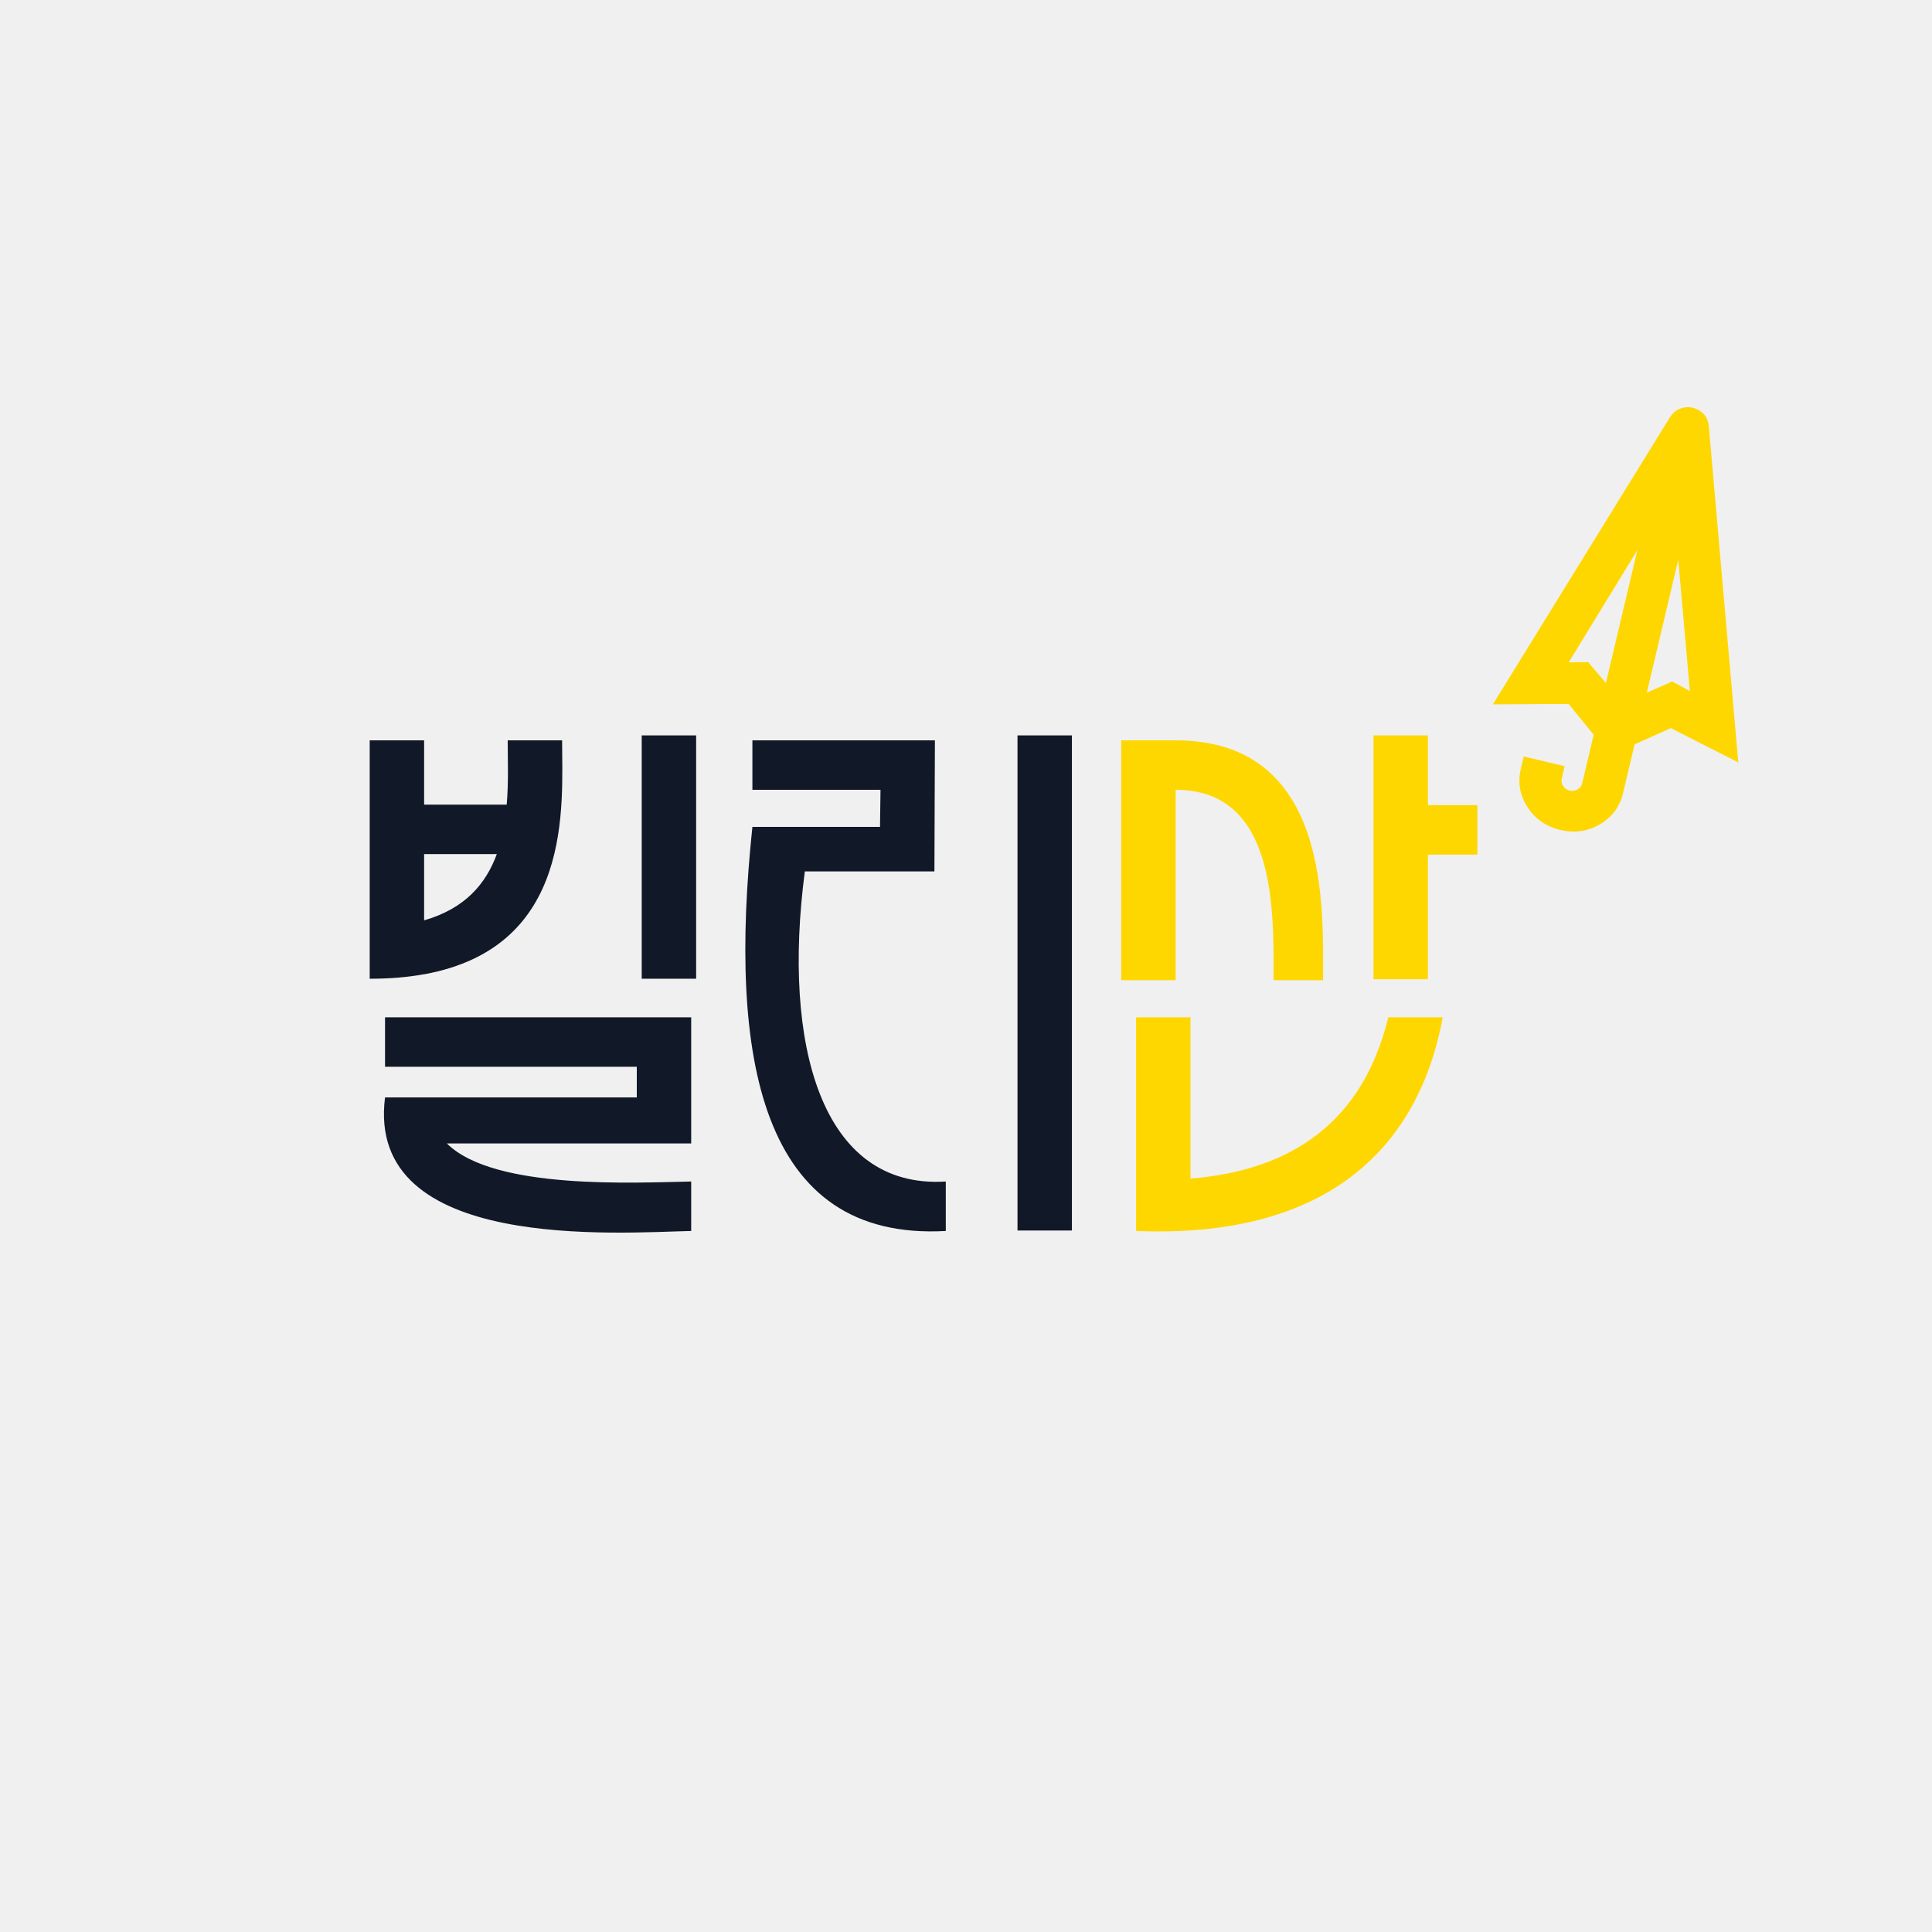
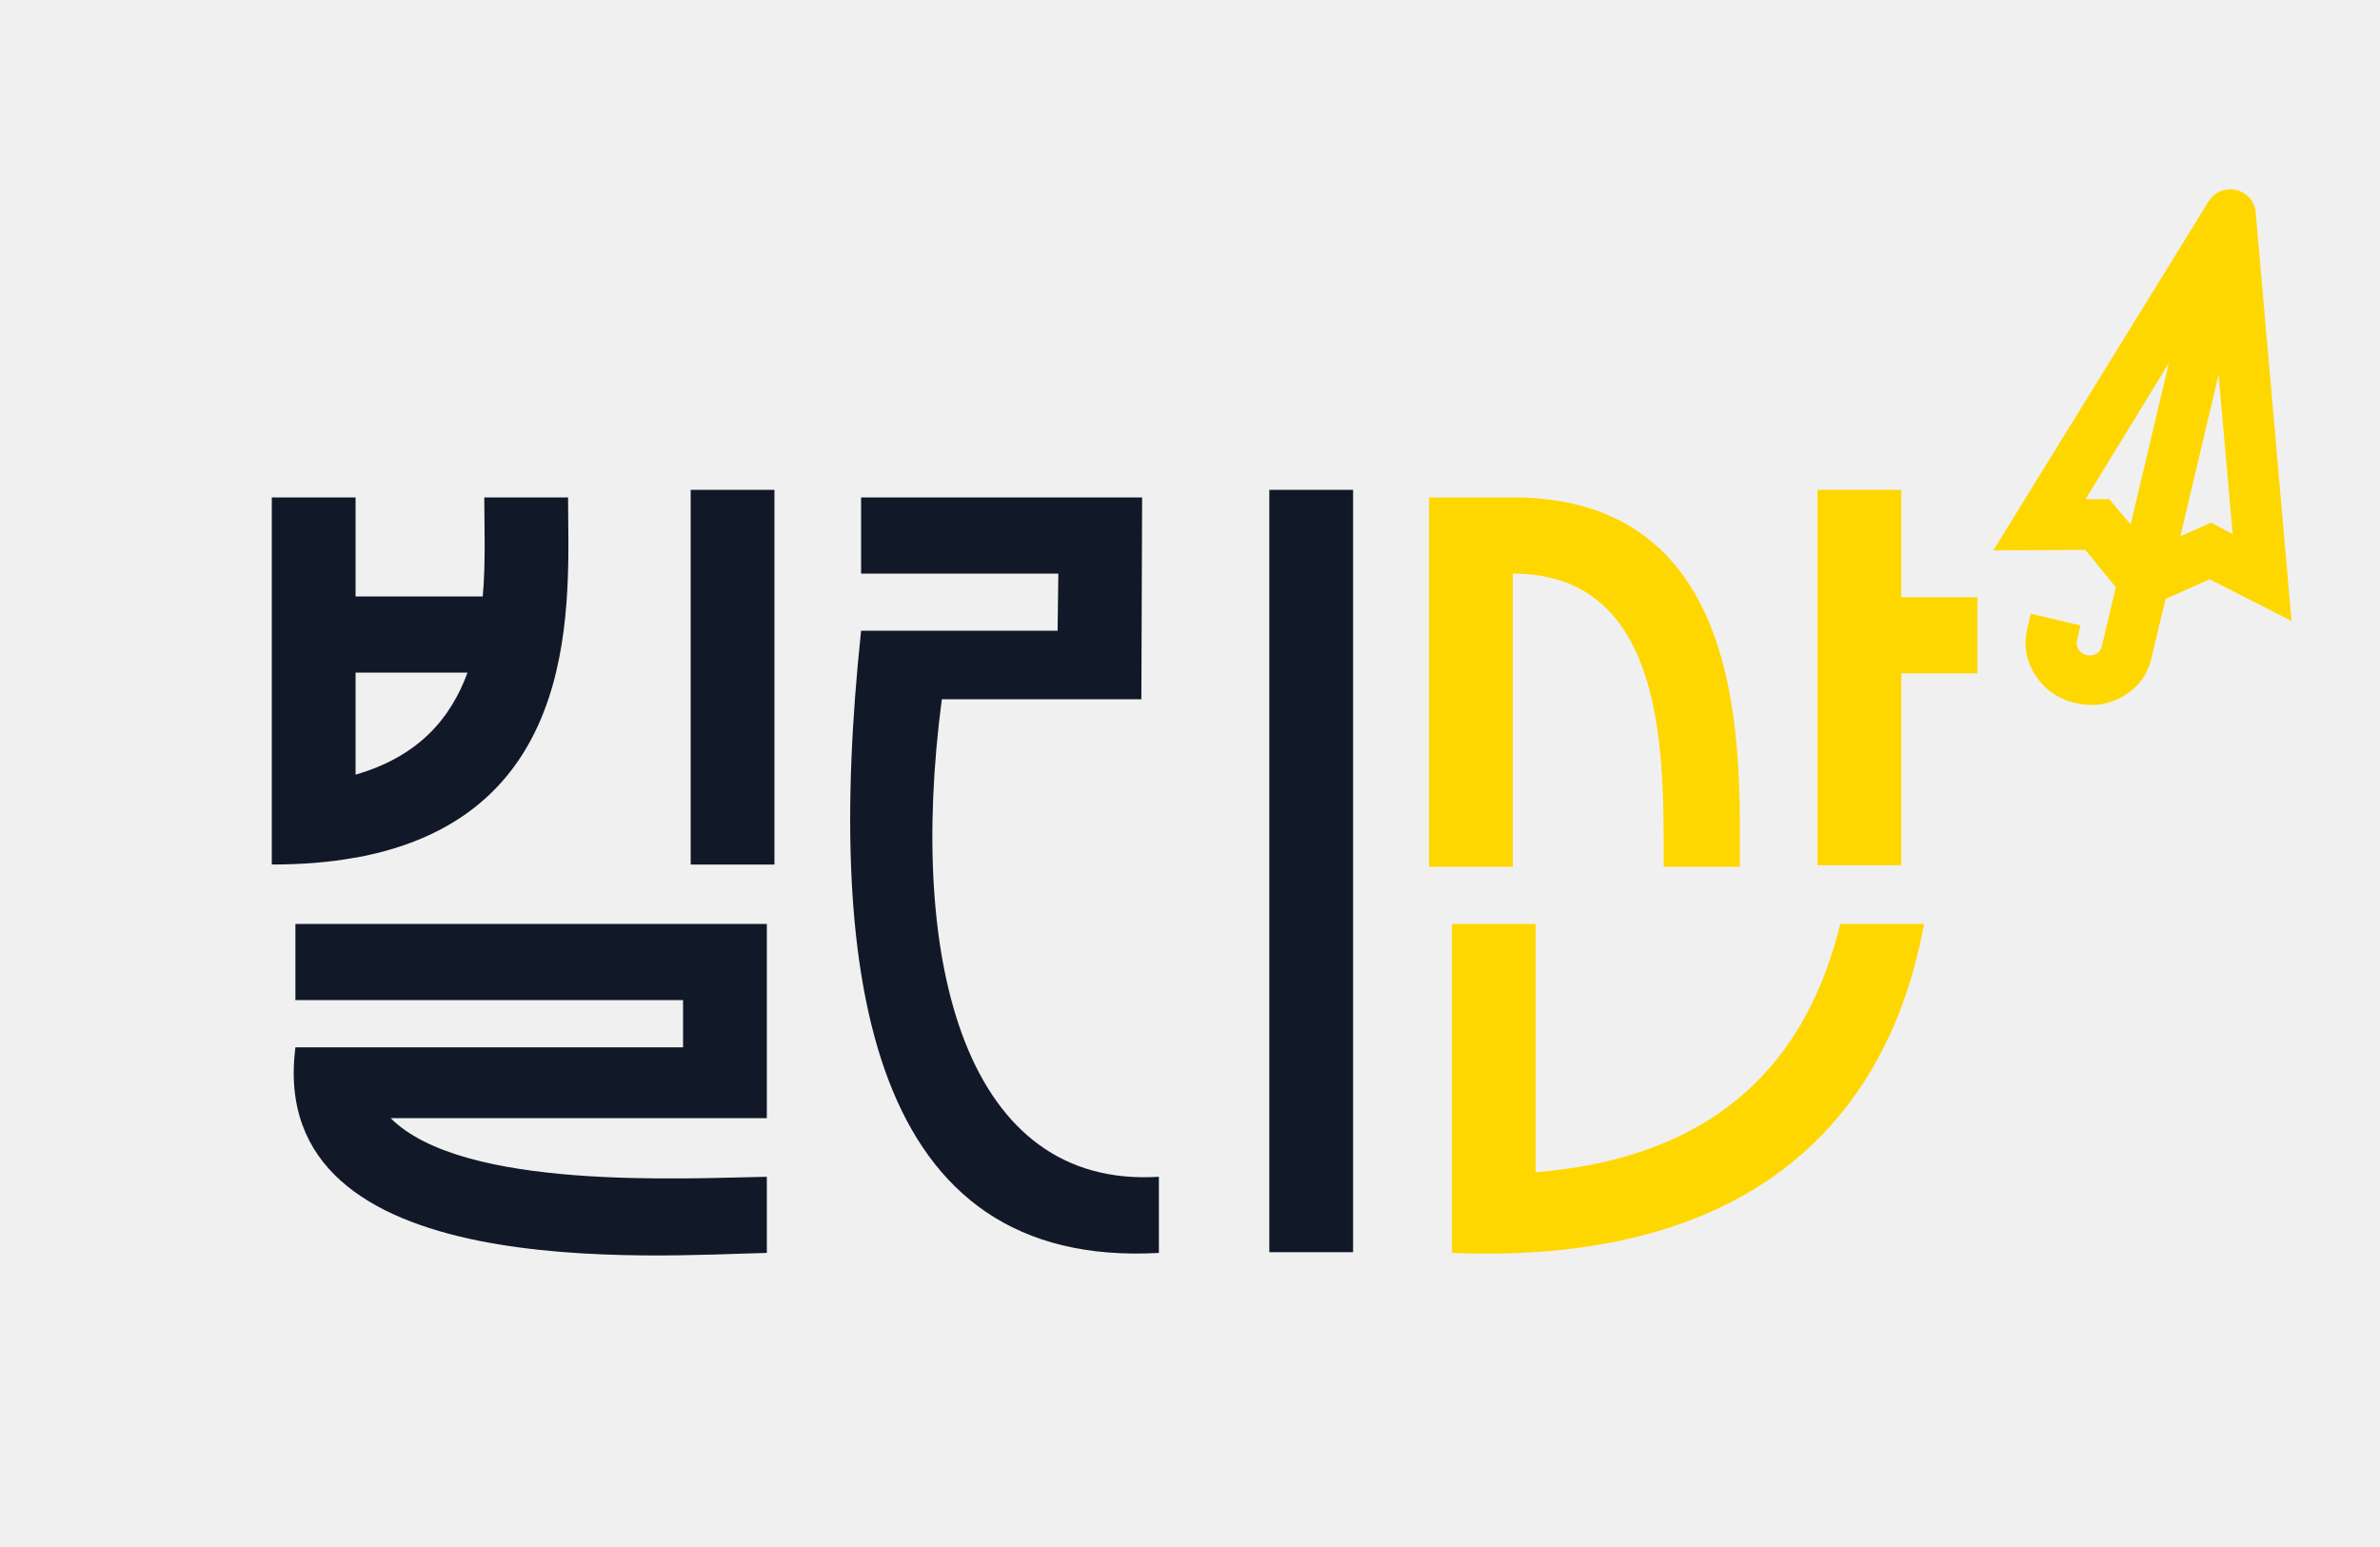
- <svg xmlns="http://www.w3.org/2000/svg" width="250" height="250" viewBox="0 0 250 250" fill="none">
-   <path d="M47.84 95.8H54.88V104.12H65.568C65.824 101.176 65.696 98.232 65.696 95.8H72.736C72.736 104.184 74.272 122.552 54.88 126.072H54.816C52.768 126.456 50.4 126.648 47.84 126.648V95.8ZM54.88 119.096C60.192 117.56 62.88 114.36 64.288 110.52H54.88V119.096ZM83.04 95.16H90.08V126.648H83.04V95.16ZM82.4 142.008V138.04H49.824V131.64H89.44V147.96H57.824C63.904 154.04 82.336 153.016 89.44 152.888V159.288C80.16 159.48 47.264 162.104 49.824 142.008H82.4ZM97.361 95.8H120.977L120.913 112.76H104.145C101.201 135.16 106.257 153.912 122.385 152.888V159.288C98.321 160.632 94.225 136.696 97.361 107H113.873L113.937 102.2H97.361V95.8ZM131.665 95.16H138.705V159.224H131.665V95.16Z" fill="#111827" />
-   <path d="M152.13 95.8C172.226 95.8 171.202 117.56 171.202 126.84H164.802C164.802 117.944 165.25 102.2 152.13 102.2V126.84H145.09V95.8H152.13ZM177.73 95.16H184.77V104.184H191.17V110.584H184.77V126.712H177.73V95.16ZM147.01 131.64H154.05V152.504C172.482 151.032 177.666 139.576 179.65 131.64H186.69C184.962 140.92 178.626 160.568 147.01 159.288V131.64Z" fill="#FFD700" />
-   <path d="M219.029 52.757C219.558 52.883 220.021 53.143 220.416 53.54C220.811 53.936 221.046 54.469 221.12 55.139L224.935 98.659L216.205 94.218L211.515 96.322L210.028 102.607C209.611 104.372 208.616 105.72 207.045 106.652C205.473 107.585 203.762 107.832 201.909 107.393C200.057 106.955 198.637 105.967 197.65 104.429C196.663 102.892 196.378 101.241 196.796 99.476L197.172 97.888L202.464 99.141L202.089 100.729C202.005 101.082 202.067 101.411 202.274 101.716C202.482 102.021 202.762 102.215 203.114 102.299C203.467 102.382 203.805 102.334 204.127 102.154C204.449 101.974 204.652 101.708 204.735 101.355L206.222 95.07L202.973 91.087L193.178 91.145L216.076 54.015C216.443 53.45 216.895 53.067 217.431 52.868C217.967 52.669 218.5 52.632 219.029 52.757ZM211.874 71.186L202.987 85.711L205.51 85.679L207.804 88.387L211.874 71.186ZM217.167 72.438L213.096 89.64L216.376 88.18L218.668 89.421L217.167 72.438Z" fill="#FFD700" />
+ <svg xmlns="http://www.w3.org/2000/svg" width="200" height="130" viewBox="0 0 200 130" fill="none">
+   <g clip-path="url(#clip0_384_7)">
+     <path d="M22.84 41.8H29.88V50.12H40.568C40.824 47.176 40.696 44.232 40.696 41.8H47.736C47.736 50.184 49.272 68.552 29.88 72.072H29.816C27.768 72.456 25.4 72.648 22.84 72.648V41.8ZM29.88 65.096C35.192 63.56 37.88 60.36 39.288 56.52H29.88V65.096ZM58.04 41.16H65.08V72.648H58.04V41.16ZM57.4 88.008V84.04H24.824V77.64H64.44V93.96H32.824C38.904 100.04 57.336 99.016 64.44 98.888V105.288C55.16 105.48 22.264 108.104 24.824 88.008H57.4ZM72.361 41.8H95.977L95.913 58.76H79.145C76.201 81.16 81.257 99.912 97.385 98.888V105.288C73.321 106.632 69.225 82.696 72.361 53H88.873L88.937 48.2H72.361V41.8ZM106.665 41.16H113.705V105.224H106.665V41.16Z" fill="#111827" />
+     <path d="M127.13 41.8C147.226 41.8 146.202 63.56 146.202 72.84H139.802C139.802 63.944 140.25 48.2 127.13 48.2V72.84H120.09V41.8H127.13ZM152.73 41.16H159.77V50.184H166.17V56.584H159.77V72.712H152.73V41.16ZM122.01 77.64H129.05V98.504C147.482 97.032 152.666 85.576 154.65 77.64H161.69C159.962 86.92 153.626 106.568 122.01 105.288V77.64Z" fill="#FFD700" />
+     <path d="M187.904 15.964C188.322 16.063 188.686 16.269 188.998 16.582C189.31 16.894 189.495 17.315 189.554 17.843L192.564 52.181L185.676 48.677L181.976 50.337L180.802 55.296C180.473 56.688 179.688 57.752 178.448 58.488C177.209 59.224 175.858 59.418 174.396 59.072C172.935 58.727 171.814 57.947 171.036 56.734C170.257 55.521 170.032 54.218 170.362 52.826L170.658 51.573L174.834 52.561L174.538 53.814C174.472 54.093 174.521 54.352 174.684 54.593C174.848 54.834 175.069 54.987 175.347 55.053C175.626 55.119 175.892 55.081 176.146 54.939C176.4 54.797 176.56 54.587 176.626 54.308L177.799 49.349L175.236 46.207L167.507 46.252L185.574 16.957C185.864 16.511 186.22 16.209 186.643 16.052C187.066 15.895 187.486 15.866 187.904 15.964ZM182.259 30.504L175.247 41.965L177.237 41.94L179.047 44.077L182.259 30.504ZM186.435 31.492L183.223 45.065L185.811 43.913L187.619 44.892L186.435 31.492Z" fill="#FFD700" />
+   </g>
+   <defs>
+     <clipPath id="clip0_384_7">
+       <rect width="200" height="130" fill="white" />
+     </clipPath>
+   </defs>
</svg>
